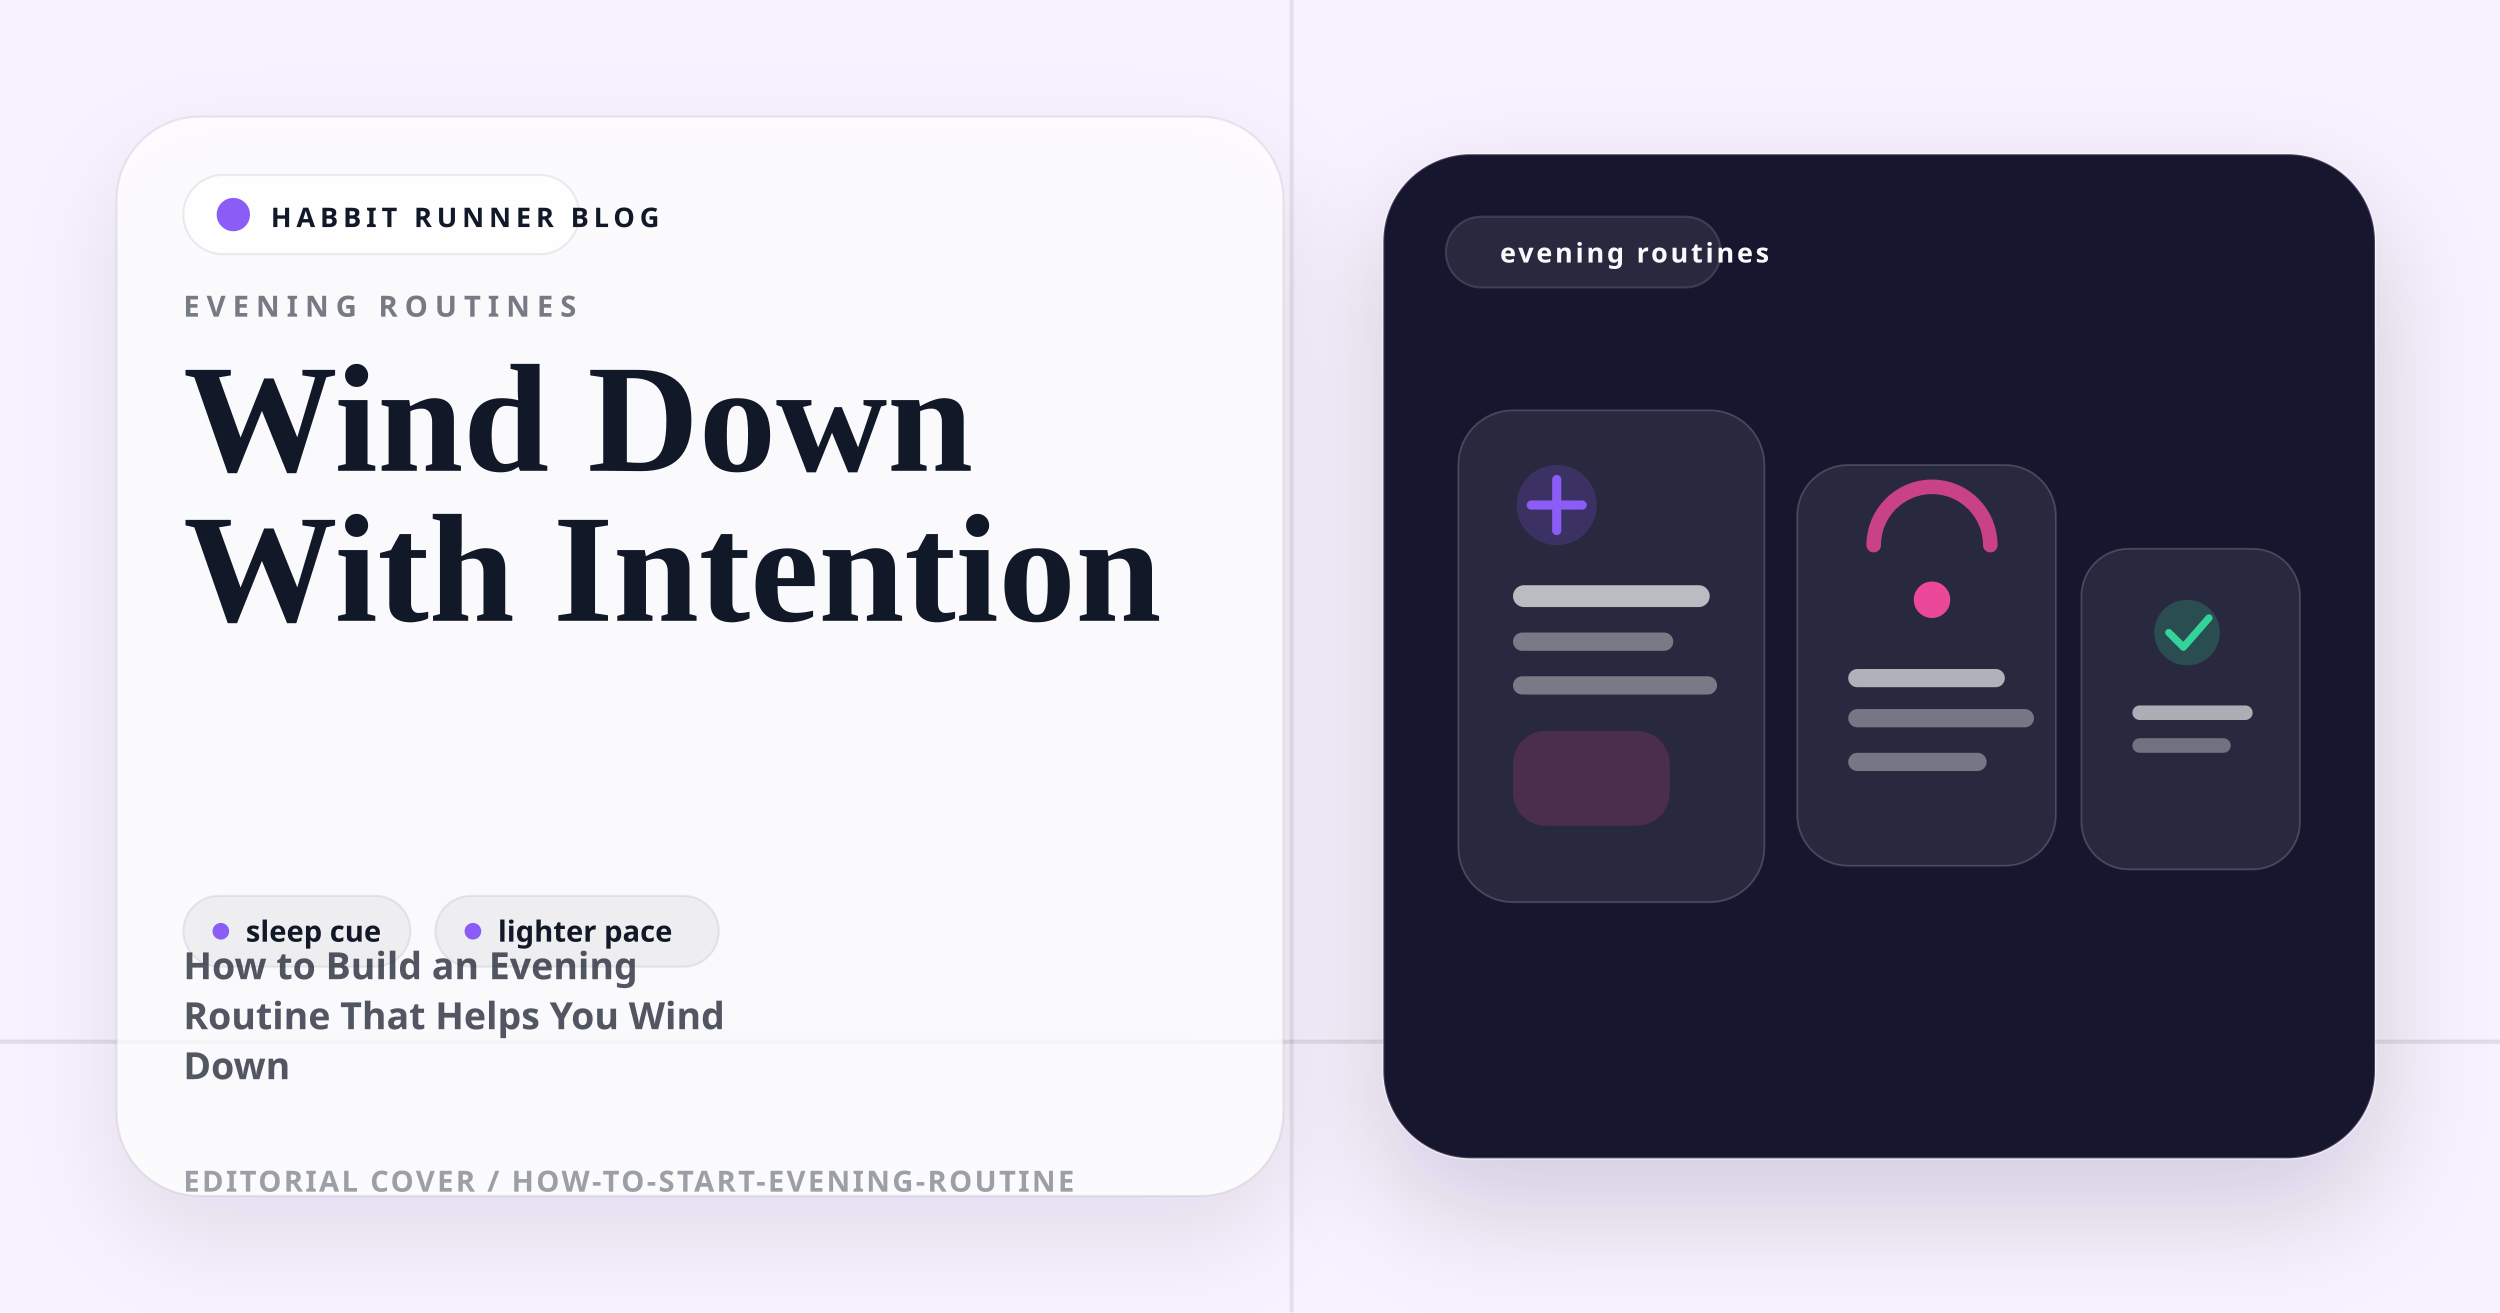
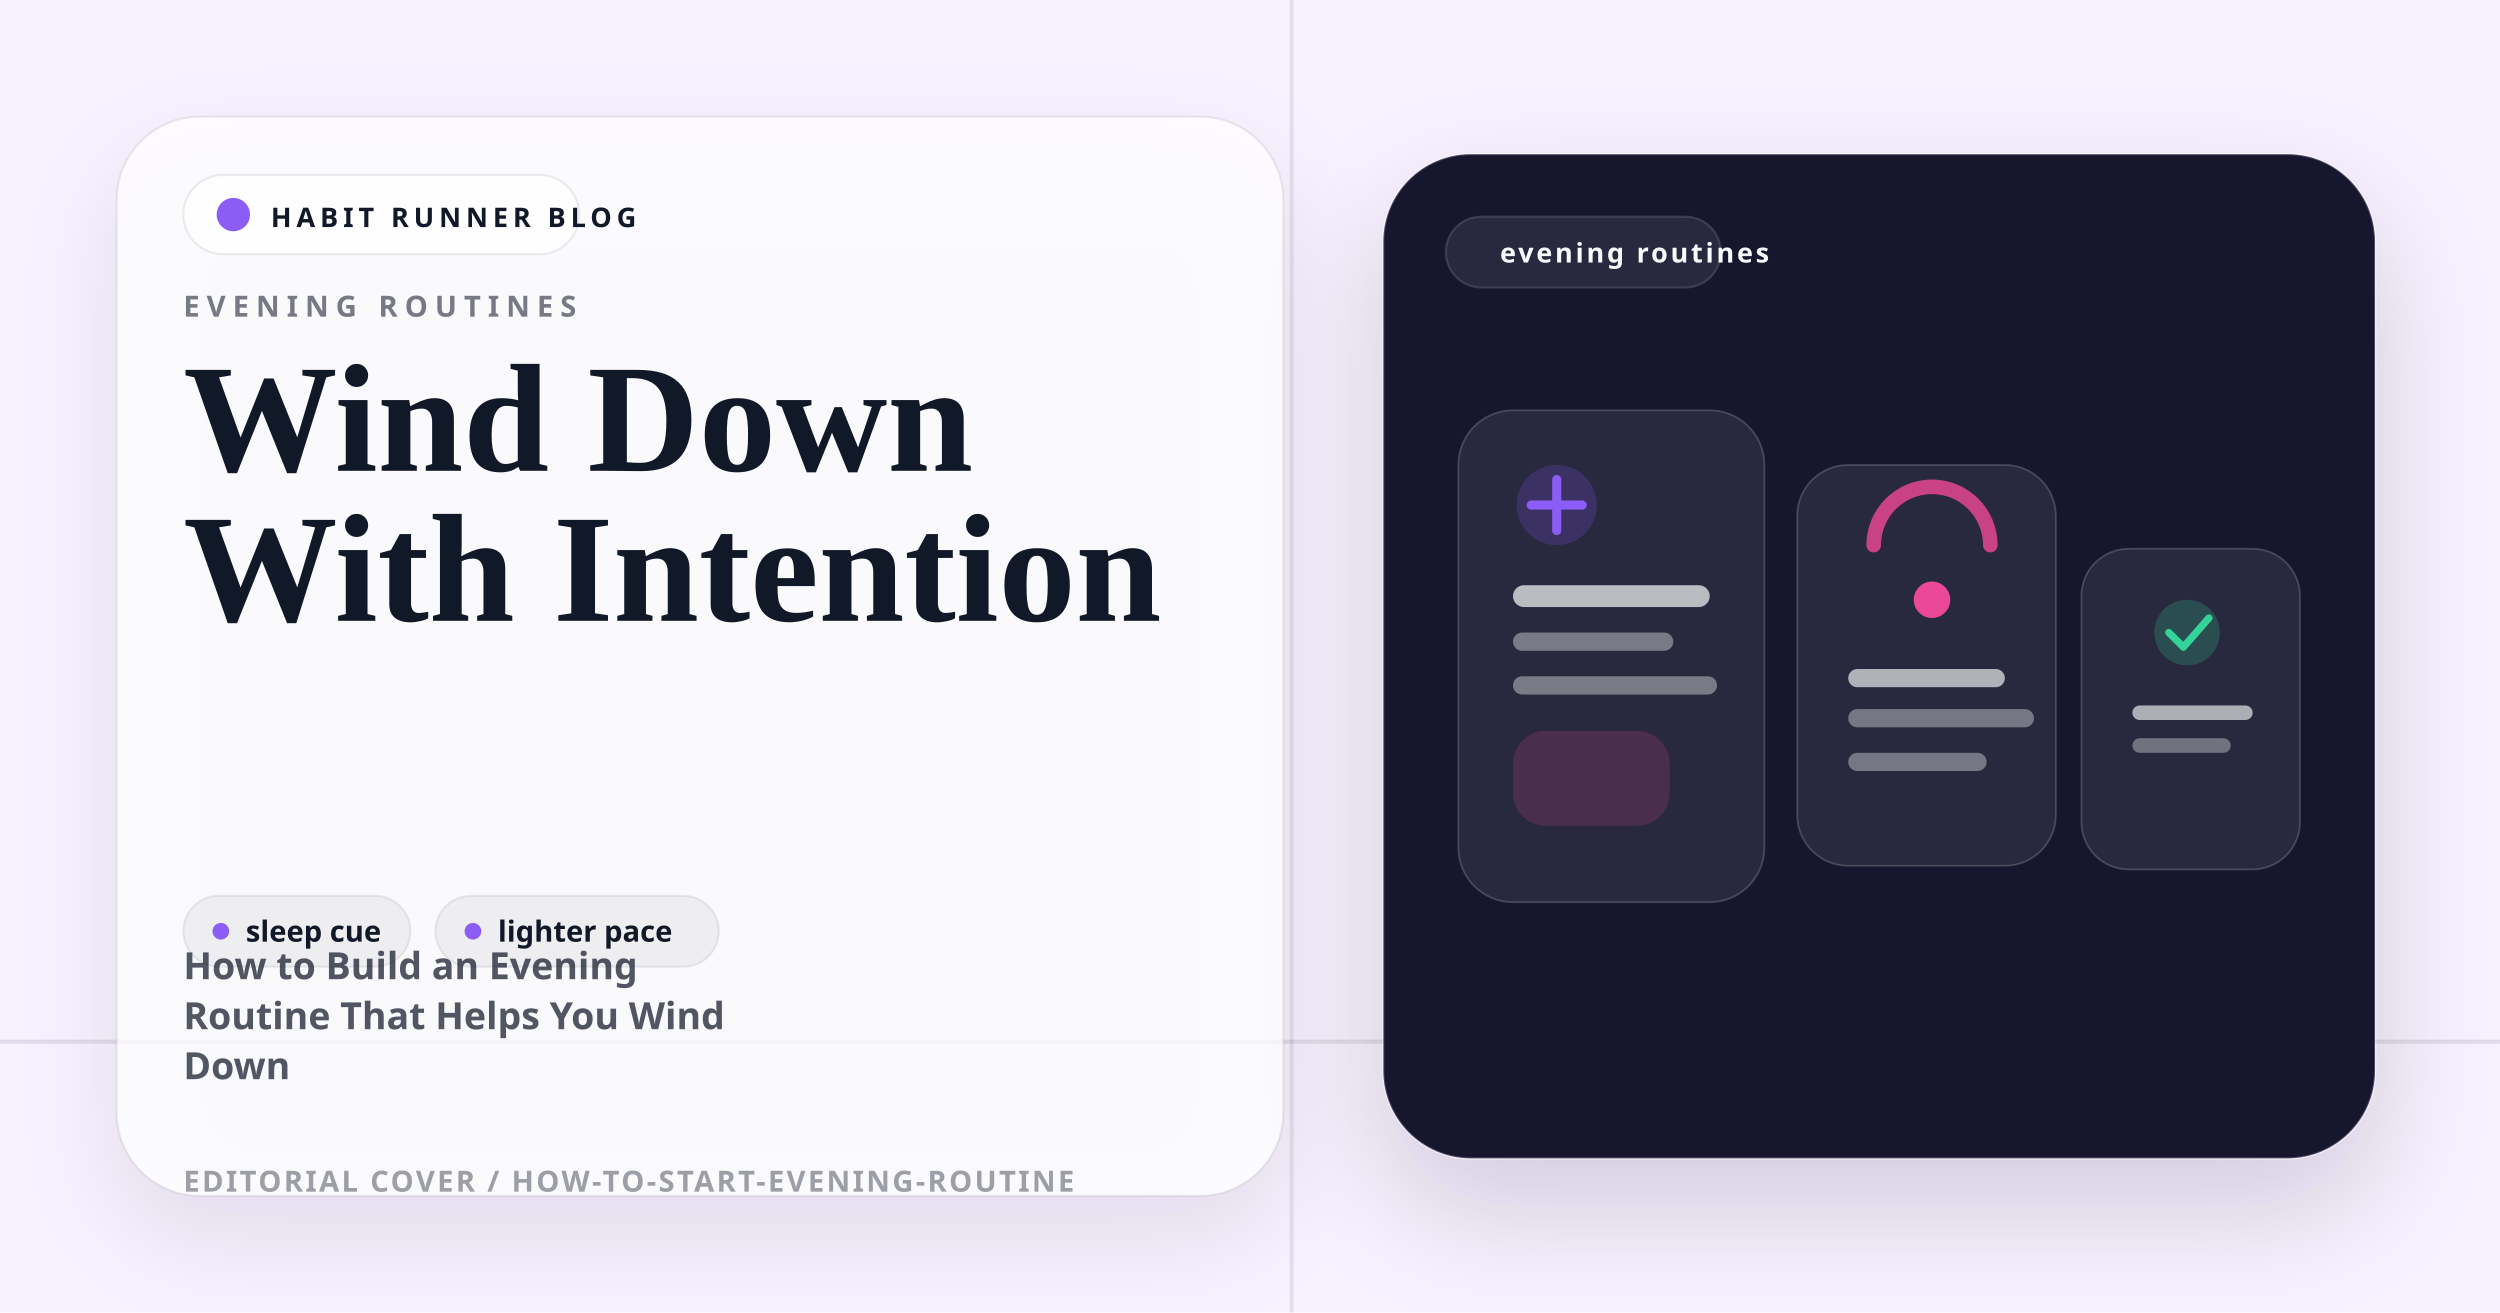
<svg xmlns="http://www.w3.org/2000/svg" width="1200" height="630" viewBox="0 0 1200 630" role="img" aria-label="How to Build an Evening Routine That Helps You Wind Down">
  <defs>
    <pattern id="grid" width="48" height="48" patternUnits="userSpaceOnUse">
      <path d="M48 0H0V48" fill="none" stroke="rgba(17, 24, 39, 0.07)" stroke-width="1" />
    </pattern>
    <filter id="shadowSoft" x="-20%" y="-20%" width="140%" height="150%">
      <feDropShadow dx="0" dy="20" stdDeviation="24" flood-color="#0f172a" flood-opacity="0.12" />
    </filter>
    <filter id="shadowBoard" x="-20%" y="-20%" width="140%" height="150%">
      <feDropShadow dx="0" dy="24" stdDeviation="28" flood-color="#0f172a" flood-opacity="0.16" />
    </filter>
    <clipPath id="boardClip">
      <rect x="664" y="74" width="476" height="482" rx="42" />
    </clipPath>
  </defs>
  <rect width="1200" height="630" fill="#f8f1ff" />
  <path d="M0 500 H1200" stroke="rgba(17, 24, 39, 0.1)" stroke-width="2" />
  <path d="M620 0 V630" stroke="rgba(17, 24, 39, 0.08)" stroke-width="2" />
  <rect x="56" y="56" width="560" height="518" rx="40" fill="rgba(255, 255, 255, 0.74)" stroke="rgba(17, 24, 39, 0.08)" filter="url(#shadowSoft)" />
  <rect x="88" y="84" width="190" height="38" rx="19" fill="rgba(255, 255, 255, 0.88)" stroke="rgba(17, 24, 39, 0.08)" />
  <circle cx="112" cy="103" r="8" fill="#8b5cf6" />
-   <text x="130" y="109" fill="#111827" font-family="'Avenir Next', 'Segoe UI', 'Trebuchet MS', sans-serif" font-size="13" font-weight="700" letter-spacing="0.18em">HABBIT RUNNER BLOG</text>
+   <text x="130" y="109" fill="#111827" font-family="'Avenir Next', 'Segoe UI', 'Trebuchet MS', sans-serif" font-size="13" font-weight="700" letter-spacing="0.18em">HABIT RUNNER BLOG</text>
  <text x="88" y="152" fill="rgba(17, 24, 39, 0.56)" font-family="'Avenir Next', 'Segoe UI', 'Trebuchet MS', sans-serif" font-size="14" font-weight="700" letter-spacing="0.24em">EVENING ROUTINES</text>
  <text x="88" y="226" fill="#111827" font-family="'Iowan Old Style', Georgia, 'Times New Roman', serif" font-size="74" font-weight="700">
    <tspan x="88" dy="0">Wind Down</tspan>
    <tspan x="88" dy="72">With Intention</tspan>
  </text>
  <g transform="translate(88 430)">
    <rect width="109" height="34" rx="17" fill="rgba(17, 24, 39, 0.05)" stroke="rgba(17, 24, 39, 0.08)" />
    <circle cx="18" cy="17" r="4" fill="#8b5cf6" />
    <text x="30" y="22" fill="#111827" font-family="'Avenir Next', 'Segoe UI', 'Trebuchet MS', sans-serif" font-size="14" font-weight="600">sleep cue</text>
  </g>
  <g transform="translate(209 430)">
    <rect width="136" height="34" rx="17" fill="rgba(17, 24, 39, 0.05)" stroke="rgba(17, 24, 39, 0.08)" />
    <circle cx="18" cy="17" r="4" fill="#8b5cf6" />
    <text x="30" y="22" fill="#111827" font-family="'Avenir Next', 'Segoe UI', 'Trebuchet MS', sans-serif" font-size="14" font-weight="600">lighter pace</text>
  </g>
  <text x="88" y="470" fill="rgba(17, 24, 39, 0.72)" font-family="'Avenir Next', 'Segoe UI', 'Trebuchet MS', sans-serif" font-size="18" font-weight="600">
    <tspan x="88" dy="0">How to Build an Evening</tspan>
    <tspan x="88" dy="24">Routine That Helps You Wind</tspan>
    <tspan x="88" dy="24">Down</tspan>
  </text>
  <text x="88" y="572" fill="rgba(17, 24, 39, 0.4)" font-family="'Avenir Next', 'Segoe UI', 'Trebuchet MS', sans-serif" font-size="14" font-weight="700" letter-spacing="0.08em">EDITORIAL COVER / HOW-TO-START-EVENING-ROUTINE</text>
  <g filter="url(#shadowBoard)">
    <rect x="664" y="74" width="476" height="482" rx="42" fill="#17122f" stroke="rgba(255, 255, 255, 0.22)" />
  </g>
  <rect x="694" y="104" width="132" height="34" rx="17" fill="rgba(255, 255, 255, 0.08)" stroke="rgba(255, 255, 255, 0.14)" />
  <text x="720" y="126" fill="#f8fafc" font-family="'Avenir Next', 'Segoe UI', 'Trebuchet MS', sans-serif" font-size="13" font-weight="700" letter-spacing="0.1em">evening routines</text>
  <g clip-path="url(#boardClip)">
    <g transform="translate(619.5498 123.4935) scale(0.8744589)">
      <rect x="92" y="84" width="168" height="270" rx="30" fill="rgba(255, 255, 255, 0.08)" stroke="rgba(255, 255, 255, 0.18)" />
      <rect x="278" y="114" width="142" height="220" rx="28" fill="rgba(255, 255, 255, 0.08)" stroke="rgba(255, 255, 255, 0.18)" />
      <rect x="434" y="160" width="120" height="176" rx="26" fill="rgba(255, 255, 255, 0.08)" stroke="rgba(255, 255, 255, 0.18)" />
      <circle cx="146" cy="136" r="22" fill="rgba(139, 92, 246, 0.2)" />
      <path d="M132 136 h28 M146 122 v28" stroke="#8b5cf6" stroke-width="5" stroke-linecap="round" />
      <rect x="122" y="180" width="108" height="12" rx="6" fill="rgba(255, 255, 255, 0.68)" />
      <rect x="122" y="206" width="88" height="10" rx="5" fill="rgba(255, 255, 255, 0.38)" />
      <rect x="122" y="230" width="112" height="10" rx="5" fill="rgba(255, 255, 255, 0.38)" />
      <rect x="122" y="260" width="86" height="52" rx="18" fill="rgba(236, 72, 153, 0.18)" />
      <path d="M320 158 a32 32 0 0 1 64 0" fill="none" stroke="rgba(236, 72, 153, 0.82)" stroke-width="8" stroke-linecap="round" />
      <circle cx="352" cy="188" r="10" fill="#ec4899" />
      <rect x="306" y="226" width="86" height="10" rx="5" fill="rgba(255, 255, 255, 0.64)" />
      <rect x="306" y="248" width="102" height="10" rx="5" fill="rgba(255, 255, 255, 0.36)" />
      <rect x="306" y="272" width="76" height="10" rx="5" fill="rgba(255, 255, 255, 0.36)" />
      <circle cx="492" cy="206" r="18" fill="rgba(52, 211, 153, 0.22)" />
      <path d="M482 206 L490 214 L504 198" fill="none" stroke="#34d399" stroke-width="4" stroke-linecap="round" stroke-linejoin="round" />
      <rect x="462" y="246" width="66" height="8" rx="4" fill="rgba(255, 255, 255, 0.62)" />
      <rect x="462" y="264" width="54" height="8" rx="4" fill="rgba(255, 255, 255, 0.34)" />
    </g>
  </g>
</svg>
